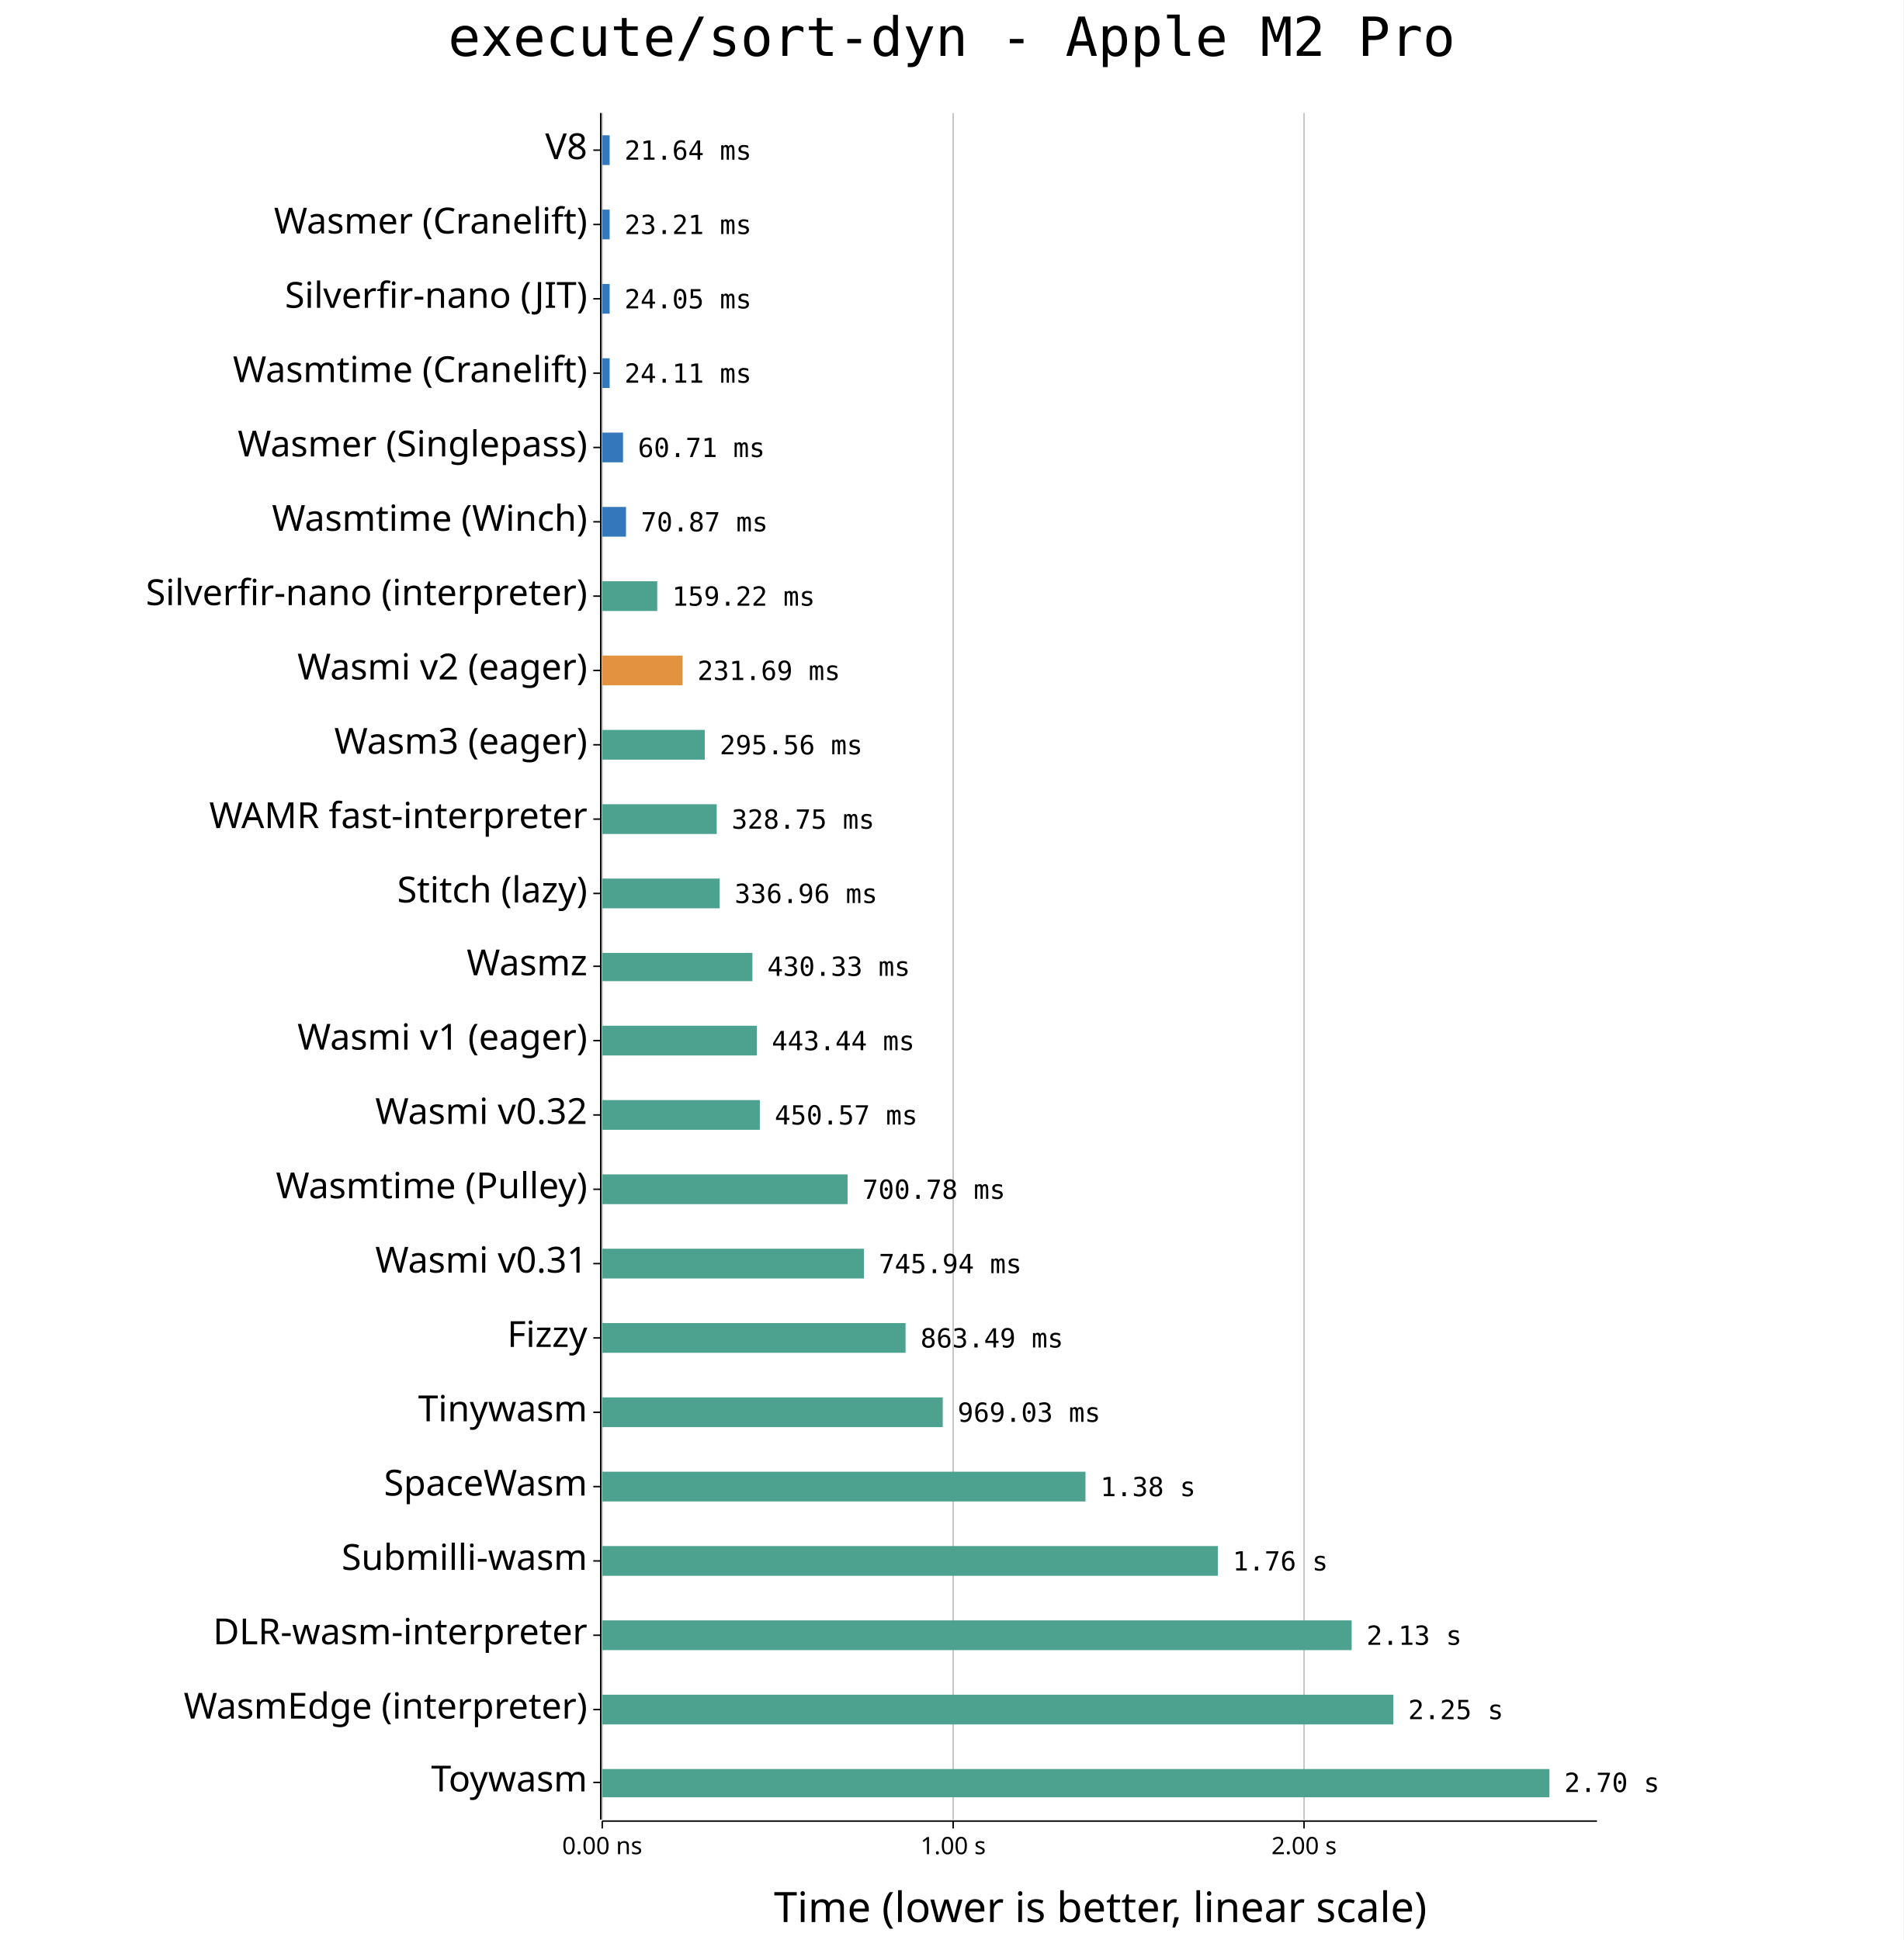
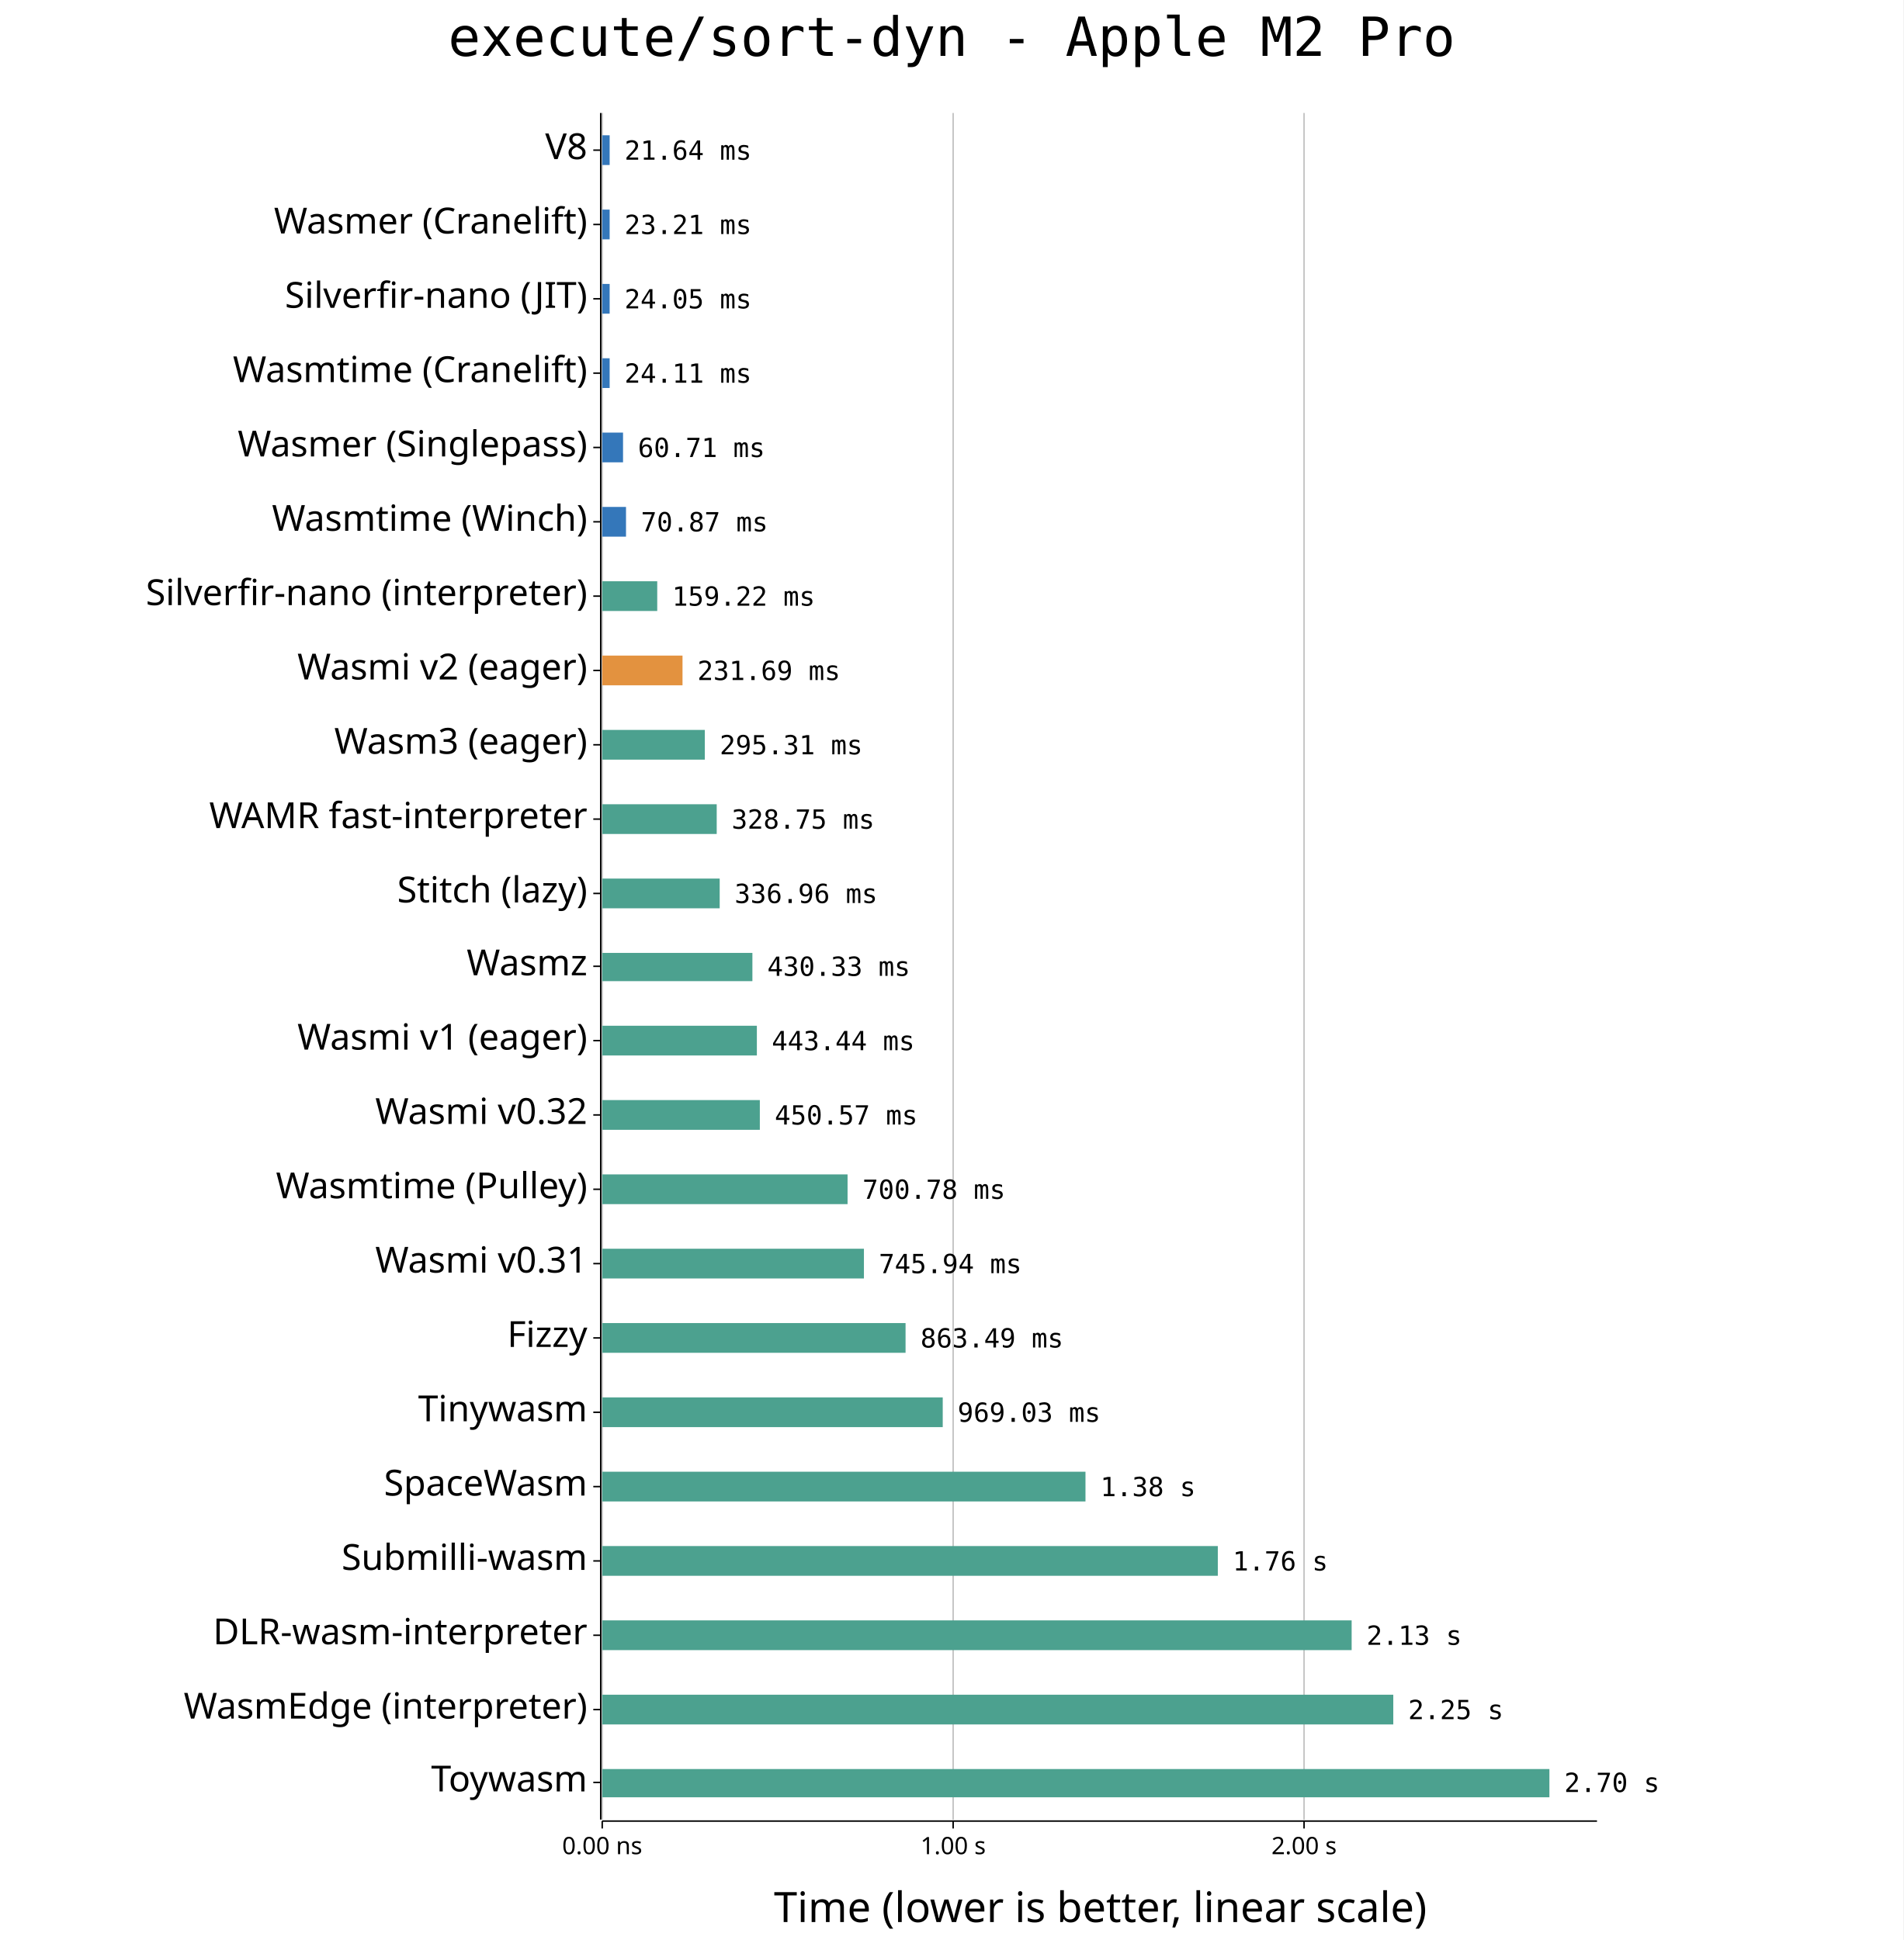
<svg xmlns="http://www.w3.org/2000/svg" width="1280" height="1305" viewBox="0 0 1280 1305">
  <rect x="0" y="0" width="1280" height="1305" opacity="1" fill="#FFFFFF" stroke="none" />
  <text x="640" y="10" dy="0.76em" text-anchor="middle" font-family="monospace" font-size="36.29" opacity="1" fill="#000000">
execute/sort-dyn - Apple M2 Pro
</text>
  <line opacity="0.1" stroke="#000000" stroke-width="1" x1="405" y1="1224" x2="405" y2="76" />
  <line opacity="0.1" stroke="#000000" stroke-width="1" x1="641" y1="1224" x2="641" y2="76" />
  <line opacity="0.1" stroke="#000000" stroke-width="1" x1="877" y1="1224" x2="877" y2="76" />
  <text x="5" y="650" dy="0.76em" text-anchor="middle" font-family="sans-serif" font-size="28.226" opacity="1" fill="#000000" transform="rotate(270, 5, 650)">

</text>
  <text x="740" y="1300" dy="-0.5ex" text-anchor="middle" font-family="sans-serif" font-size="28.226" opacity="1" fill="#000000">
Time (lower is better, linear scale)
</text>
  <line opacity="0.15" stroke="#000000" stroke-width="1" x1="405" y1="1224" x2="405" y2="76" />
  <line opacity="0.15" stroke="#000000" stroke-width="1" x1="641" y1="1224" x2="641" y2="76" />
  <line opacity="0.15" stroke="#000000" stroke-width="1" x1="877" y1="1224" x2="877" y2="76" />
  <polyline fill="none" opacity="1" stroke="#000000" stroke-width="1" points="404,76 404,1224 " />
  <text x="395" y="1199" dy="0.5ex" text-anchor="end" font-family="sans-serif" font-size="24.194" opacity="1" fill="#000000">
Toywasm
</text>
  <polyline fill="none" opacity="1" stroke="#000000" stroke-width="1" points="399,1199 404,1199 " />
  <text x="395" y="1150" dy="0.5ex" text-anchor="end" font-family="sans-serif" font-size="24.194" opacity="1" fill="#000000">
WasmEdge (interpreter)
</text>
  <polyline fill="none" opacity="1" stroke="#000000" stroke-width="1" points="399,1150 404,1150 " />
  <text x="395" y="1100" dy="0.5ex" text-anchor="end" font-family="sans-serif" font-size="24.194" opacity="1" fill="#000000">
DLR-wasm-interpreter
</text>
  <polyline fill="none" opacity="1" stroke="#000000" stroke-width="1" points="399,1100 404,1100 " />
  <text x="395" y="1050" dy="0.5ex" text-anchor="end" font-family="sans-serif" font-size="24.194" opacity="1" fill="#000000">
Submilli-wasm
</text>
  <polyline fill="none" opacity="1" stroke="#000000" stroke-width="1" points="399,1050 404,1050 " />
  <text x="395" y="1000" dy="0.5ex" text-anchor="end" font-family="sans-serif" font-size="24.194" opacity="1" fill="#000000">
SpaceWasm
</text>
  <polyline fill="none" opacity="1" stroke="#000000" stroke-width="1" points="399,1000 404,1000 " />
  <text x="395" y="950" dy="0.5ex" text-anchor="end" font-family="sans-serif" font-size="24.194" opacity="1" fill="#000000">
Tinywasm
</text>
  <polyline fill="none" opacity="1" stroke="#000000" stroke-width="1" points="399,950 404,950 " />
  <text x="395" y="900" dy="0.5ex" text-anchor="end" font-family="sans-serif" font-size="24.194" opacity="1" fill="#000000">
Fizzy
</text>
  <polyline fill="none" opacity="1" stroke="#000000" stroke-width="1" points="399,900 404,900 " />
  <text x="395" y="850" dy="0.5ex" text-anchor="end" font-family="sans-serif" font-size="24.194" opacity="1" fill="#000000">
Wasmi v0.31
</text>
  <polyline fill="none" opacity="1" stroke="#000000" stroke-width="1" points="399,850 404,850 " />
  <text x="395" y="800" dy="0.5ex" text-anchor="end" font-family="sans-serif" font-size="24.194" opacity="1" fill="#000000">
Wasmtime (Pulley)
</text>
  <polyline fill="none" opacity="1" stroke="#000000" stroke-width="1" points="399,800 404,800 " />
  <text x="395" y="750" dy="0.5ex" text-anchor="end" font-family="sans-serif" font-size="24.194" opacity="1" fill="#000000">
Wasmi v0.32
</text>
  <polyline fill="none" opacity="1" stroke="#000000" stroke-width="1" points="399,750 404,750 " />
  <text x="395" y="700" dy="0.5ex" text-anchor="end" font-family="sans-serif" font-size="24.194" opacity="1" fill="#000000">
Wasmi v1 (eager)
</text>
  <polyline fill="none" opacity="1" stroke="#000000" stroke-width="1" points="399,700 404,700 " />
  <text x="395" y="650" dy="0.5ex" text-anchor="end" font-family="sans-serif" font-size="24.194" opacity="1" fill="#000000">
Wasmz
</text>
  <polyline fill="none" opacity="1" stroke="#000000" stroke-width="1" points="399,650 404,650 " />
  <text x="395" y="601" dy="0.5ex" text-anchor="end" font-family="sans-serif" font-size="24.194" opacity="1" fill="#000000">
Stitch (lazy)
</text>
  <polyline fill="none" opacity="1" stroke="#000000" stroke-width="1" points="399,601 404,601 " />
  <text x="395" y="551" dy="0.5ex" text-anchor="end" font-family="sans-serif" font-size="24.194" opacity="1" fill="#000000">
WAMR fast-interpreter
</text>
  <polyline fill="none" opacity="1" stroke="#000000" stroke-width="1" points="399,551 404,551 " />
  <text x="395" y="501" dy="0.5ex" text-anchor="end" font-family="sans-serif" font-size="24.194" opacity="1" fill="#000000">
Wasm3 (eager)
</text>
  <polyline fill="none" opacity="1" stroke="#000000" stroke-width="1" points="399,501 404,501 " />
  <text x="395" y="451" dy="0.5ex" text-anchor="end" font-family="sans-serif" font-size="24.194" opacity="1" fill="#000000">
Wasmi v2 (eager)
</text>
  <polyline fill="none" opacity="1" stroke="#000000" stroke-width="1" points="399,451 404,451 " />
  <text x="395" y="401" dy="0.5ex" text-anchor="end" font-family="sans-serif" font-size="24.194" opacity="1" fill="#000000">
Silverfir-nano (interpreter)
</text>
  <polyline fill="none" opacity="1" stroke="#000000" stroke-width="1" points="399,401 404,401 " />
  <text x="395" y="351" dy="0.5ex" text-anchor="end" font-family="sans-serif" font-size="24.194" opacity="1" fill="#000000">
Wasmtime (Winch)
</text>
  <polyline fill="none" opacity="1" stroke="#000000" stroke-width="1" points="399,351 404,351 " />
  <text x="395" y="301" dy="0.5ex" text-anchor="end" font-family="sans-serif" font-size="24.194" opacity="1" fill="#000000">
Wasmer (Singlepass)
</text>
  <polyline fill="none" opacity="1" stroke="#000000" stroke-width="1" points="399,301 404,301 " />
  <text x="395" y="251" dy="0.5ex" text-anchor="end" font-family="sans-serif" font-size="24.194" opacity="1" fill="#000000">
Wasmtime (Cranelift)
</text>
  <polyline fill="none" opacity="1" stroke="#000000" stroke-width="1" points="399,251 404,251 " />
  <text x="395" y="201" dy="0.5ex" text-anchor="end" font-family="sans-serif" font-size="24.194" opacity="1" fill="#000000">
Silverfir-nano (JIT)
</text>
  <polyline fill="none" opacity="1" stroke="#000000" stroke-width="1" points="399,201 404,201 " />
  <text x="395" y="151" dy="0.5ex" text-anchor="end" font-family="sans-serif" font-size="24.194" opacity="1" fill="#000000">
Wasmer (Cranelift)
</text>
  <polyline fill="none" opacity="1" stroke="#000000" stroke-width="1" points="399,151 404,151 " />
  <text x="395" y="101" dy="0.5ex" text-anchor="end" font-family="sans-serif" font-size="24.194" opacity="1" fill="#000000">
V8
</text>
  <polyline fill="none" opacity="1" stroke="#000000" stroke-width="1" points="399,101 404,101 " />
  <polyline fill="none" opacity="1" stroke="#000000" stroke-width="1" points="405,1225 1074,1225 " />
  <text x="405" y="1235" dy="0.76em" text-anchor="middle" font-family="sans-serif" font-size="16.129" opacity="1" fill="#000000">
0.00 ns
</text>
  <polyline fill="none" opacity="1" stroke="#000000" stroke-width="1" points="405,1225 405,1230 " />
  <text x="641" y="1235" dy="0.76em" text-anchor="middle" font-family="sans-serif" font-size="16.129" opacity="1" fill="#000000">
1.00 s
</text>
  <polyline fill="none" opacity="1" stroke="#000000" stroke-width="1" points="641,1225 641,1230 " />
  <text x="877" y="1235" dy="0.76em" text-anchor="middle" font-family="sans-serif" font-size="16.129" opacity="1" fill="#000000">
2.00 s
</text>
  <polyline fill="none" opacity="1" stroke="#000000" stroke-width="1" points="877,1225 877,1230 " />
-   <rect x="405" y="990" width="325" height="20" opacity="1" fill="#4CA18F" stroke="none" />
-   <rect x="405" y="441" width="54" height="20" opacity="1" fill="#E3923F" stroke="none" />
+   <rect x="405" y="141" width="5" height="20" opacity="1" fill="#3477BA" stroke="none" />
+   <rect x="405" y="690" width="104" height="20" opacity="1" fill="#4CA18F" stroke="none" />
+   <rect x="405" y="1140" width="532" height="20" opacity="1" fill="#4CA18F" stroke="none" />
  <rect x="405" y="291" width="14" height="20" opacity="1" fill="#3477BA" stroke="none" />
+   <rect x="405" y="790" width="165" height="20" opacity="1" fill="#4CA18F" stroke="none" />
+   <rect x="405" y="940" width="229" height="20" opacity="1" fill="#4CA18F" stroke="none" />
+   <rect x="405" y="391" width="37" height="20" opacity="1" fill="#4CA18F" stroke="none" />
+   <rect x="405" y="591" width="79" height="20" opacity="1" fill="#4CA18F" stroke="none" />
+   <rect x="405" y="541" width="77" height="20" opacity="1" fill="#4CA18F" stroke="none" />
+   <rect x="405" y="740" width="106" height="20" opacity="1" fill="#4CA18F" stroke="none" />
+   <rect x="405" y="1190" width="637" height="19" opacity="1" fill="#4CA18F" stroke="none" />
+   <rect x="405" y="641" width="101" height="19" opacity="1" fill="#4CA18F" stroke="none" />
  <rect x="405" y="890" width="204" height="20" opacity="1" fill="#4CA18F" stroke="none" />
  <rect x="405" y="840" width="176" height="20" opacity="1" fill="#4CA18F" stroke="none" />
-   <rect x="405" y="391" width="37" height="20" opacity="1" fill="#4CA18F" stroke="none" />
-   <rect x="405" y="1140" width="532" height="20" opacity="1" fill="#4CA18F" stroke="none" />
+   <rect x="405" y="441" width="54" height="20" opacity="1" fill="#E3923F" stroke="none" />
+   <rect x="405" y="1090" width="504" height="20" opacity="1" fill="#4CA18F" stroke="none" />
  <rect x="405" y="341" width="16" height="20" opacity="1" fill="#3477BA" stroke="none" />
+   <rect x="405" y="191" width="5" height="20" opacity="1" fill="#3477BA" stroke="none" />
  <rect x="405" y="91" width="5" height="20" opacity="1" fill="#3477BA" stroke="none" />
-   <rect x="405" y="591" width="79" height="20" opacity="1" fill="#4CA18F" stroke="none" />
-   <rect x="405" y="790" width="165" height="20" opacity="1" fill="#4CA18F" stroke="none" />
-   <rect x="405" y="141" width="5" height="20" opacity="1" fill="#3477BA" stroke="none" />
-   <rect x="405" y="740" width="106" height="20" opacity="1" fill="#4CA18F" stroke="none" />
+   <rect x="405" y="1040" width="414" height="20" opacity="1" fill="#4CA18F" stroke="none" />
+   <rect x="405" y="990" width="325" height="20" opacity="1" fill="#4CA18F" stroke="none" />
+   <rect x="405" y="491" width="69" height="20" opacity="1" fill="#4CA18F" stroke="none" />
  <rect x="405" y="241" width="5" height="20" opacity="1" fill="#3477BA" stroke="none" />
-   <rect x="405" y="191" width="5" height="20" opacity="1" fill="#3477BA" stroke="none" />
-   <rect x="405" y="491" width="69" height="20" opacity="1" fill="#4CA18F" stroke="none" />
-   <rect x="405" y="1190" width="637" height="19" opacity="1" fill="#4CA18F" stroke="none" />
-   <rect x="405" y="541" width="77" height="20" opacity="1" fill="#4CA18F" stroke="none" />
-   <rect x="405" y="1040" width="414" height="20" opacity="1" fill="#4CA18F" stroke="none" />
-   <rect x="405" y="641" width="101" height="19" opacity="1" fill="#4CA18F" stroke="none" />
-   <rect x="405" y="690" width="104" height="20" opacity="1" fill="#4CA18F" stroke="none" />
-   <rect x="405" y="940" width="229" height="20" opacity="1" fill="#4CA18F" stroke="none" />
-   <rect x="405" y="1090" width="504" height="20" opacity="1" fill="#4CA18F" stroke="none" />
  <text x="1052" y="1201" dy="0.5ex" text-anchor="start" font-family="monospace" font-size="17.742" opacity="1" fill="#000000">
2.70 s
</text>
  <text x="947" y="1152" dy="0.5ex" text-anchor="start" font-family="monospace" font-size="17.742" opacity="1" fill="#000000">
2.25 s
</text>
  <text x="919" y="1102" dy="0.5ex" text-anchor="start" font-family="monospace" font-size="17.742" opacity="1" fill="#000000">
2.13 s
</text>
  <text x="829" y="1052" dy="0.5ex" text-anchor="start" font-family="monospace" font-size="17.742" opacity="1" fill="#000000">
1.76 s
</text>
  <text x="740" y="1002" dy="0.5ex" text-anchor="start" font-family="monospace" font-size="17.742" opacity="1" fill="#000000">
1.38 s
</text>
  <text x="644" y="952" dy="0.5ex" text-anchor="start" font-family="monospace" font-size="17.742" opacity="1" fill="#000000">
969.03 ms
</text>
  <text x="619" y="902" dy="0.5ex" text-anchor="start" font-family="monospace" font-size="17.742" opacity="1" fill="#000000">
863.49 ms
</text>
  <text x="591" y="852" dy="0.5ex" text-anchor="start" font-family="monospace" font-size="17.742" opacity="1" fill="#000000">
745.94 ms
</text>
  <text x="580" y="802" dy="0.5ex" text-anchor="start" font-family="monospace" font-size="17.742" opacity="1" fill="#000000">
700.78 ms
</text>
  <text x="521" y="752" dy="0.5ex" text-anchor="start" font-family="monospace" font-size="17.742" opacity="1" fill="#000000">
450.57 ms
</text>
  <text x="519" y="702" dy="0.5ex" text-anchor="start" font-family="monospace" font-size="17.742" opacity="1" fill="#000000">
443.44 ms
</text>
  <text x="516" y="652" dy="0.5ex" text-anchor="start" font-family="monospace" font-size="17.742" opacity="1" fill="#000000">
430.33 ms
</text>
  <text x="494" y="603" dy="0.5ex" text-anchor="start" font-family="monospace" font-size="17.742" opacity="1" fill="#000000">
336.96 ms
</text>
  <text x="492" y="553" dy="0.5ex" text-anchor="start" font-family="monospace" font-size="17.742" opacity="1" fill="#000000">
328.75 ms
</text>
  <text x="484" y="503" dy="0.5ex" text-anchor="start" font-family="monospace" font-size="17.742" opacity="1" fill="#000000">
- 295.56 ms
+ 295.31 ms
</text>
  <text x="469" y="453" dy="0.5ex" text-anchor="start" font-family="monospace" font-size="17.742" opacity="1" fill="#000000">
231.69 ms
</text>
  <text x="452" y="403" dy="0.5ex" text-anchor="start" font-family="monospace" font-size="17.742" opacity="1" fill="#000000">
159.22 ms
</text>
  <text x="431" y="353" dy="0.5ex" text-anchor="start" font-family="monospace" font-size="17.742" opacity="1" fill="#000000">
70.87 ms
</text>
  <text x="429" y="303" dy="0.5ex" text-anchor="start" font-family="monospace" font-size="17.742" opacity="1" fill="#000000">
60.71 ms
</text>
  <text x="420" y="253" dy="0.5ex" text-anchor="start" font-family="monospace" font-size="17.742" opacity="1" fill="#000000">
24.11 ms
</text>
  <text x="420" y="203" dy="0.5ex" text-anchor="start" font-family="monospace" font-size="17.742" opacity="1" fill="#000000">
24.05 ms
</text>
  <text x="420" y="153" dy="0.5ex" text-anchor="start" font-family="monospace" font-size="17.742" opacity="1" fill="#000000">
23.21 ms
</text>
  <text x="420" y="103" dy="0.5ex" text-anchor="start" font-family="monospace" font-size="17.742" opacity="1" fill="#000000">
21.64 ms
</text>
</svg>
